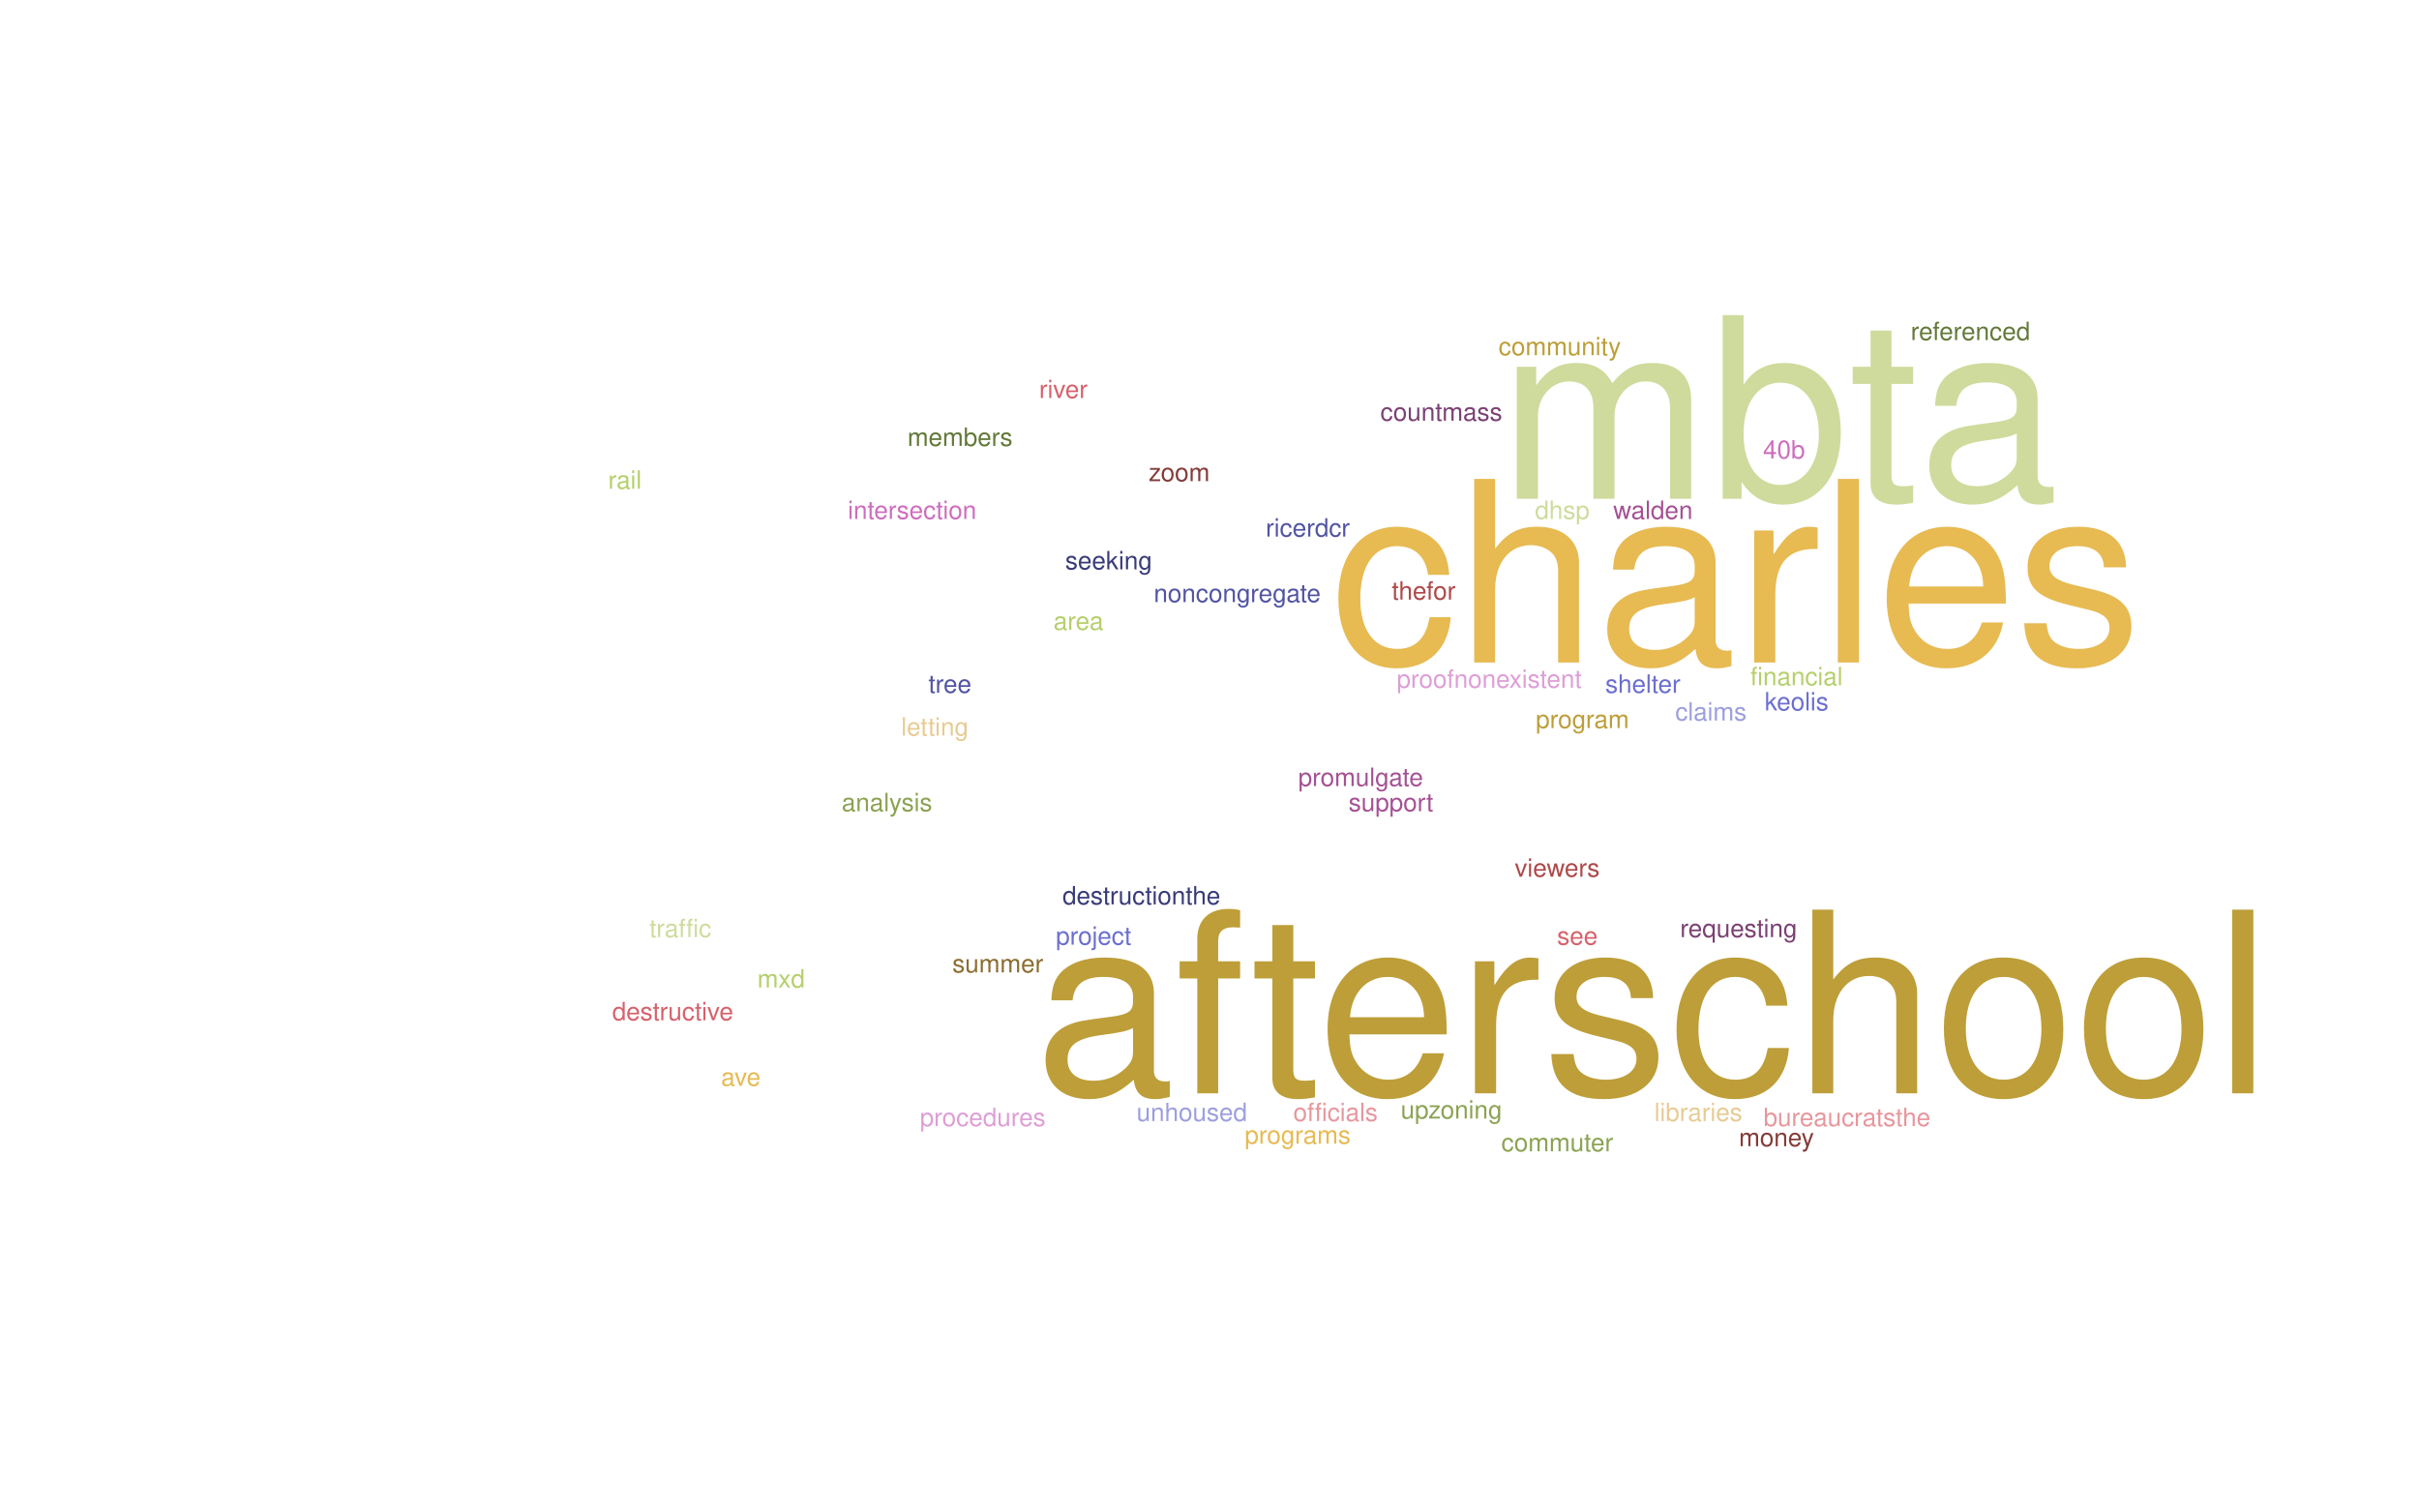
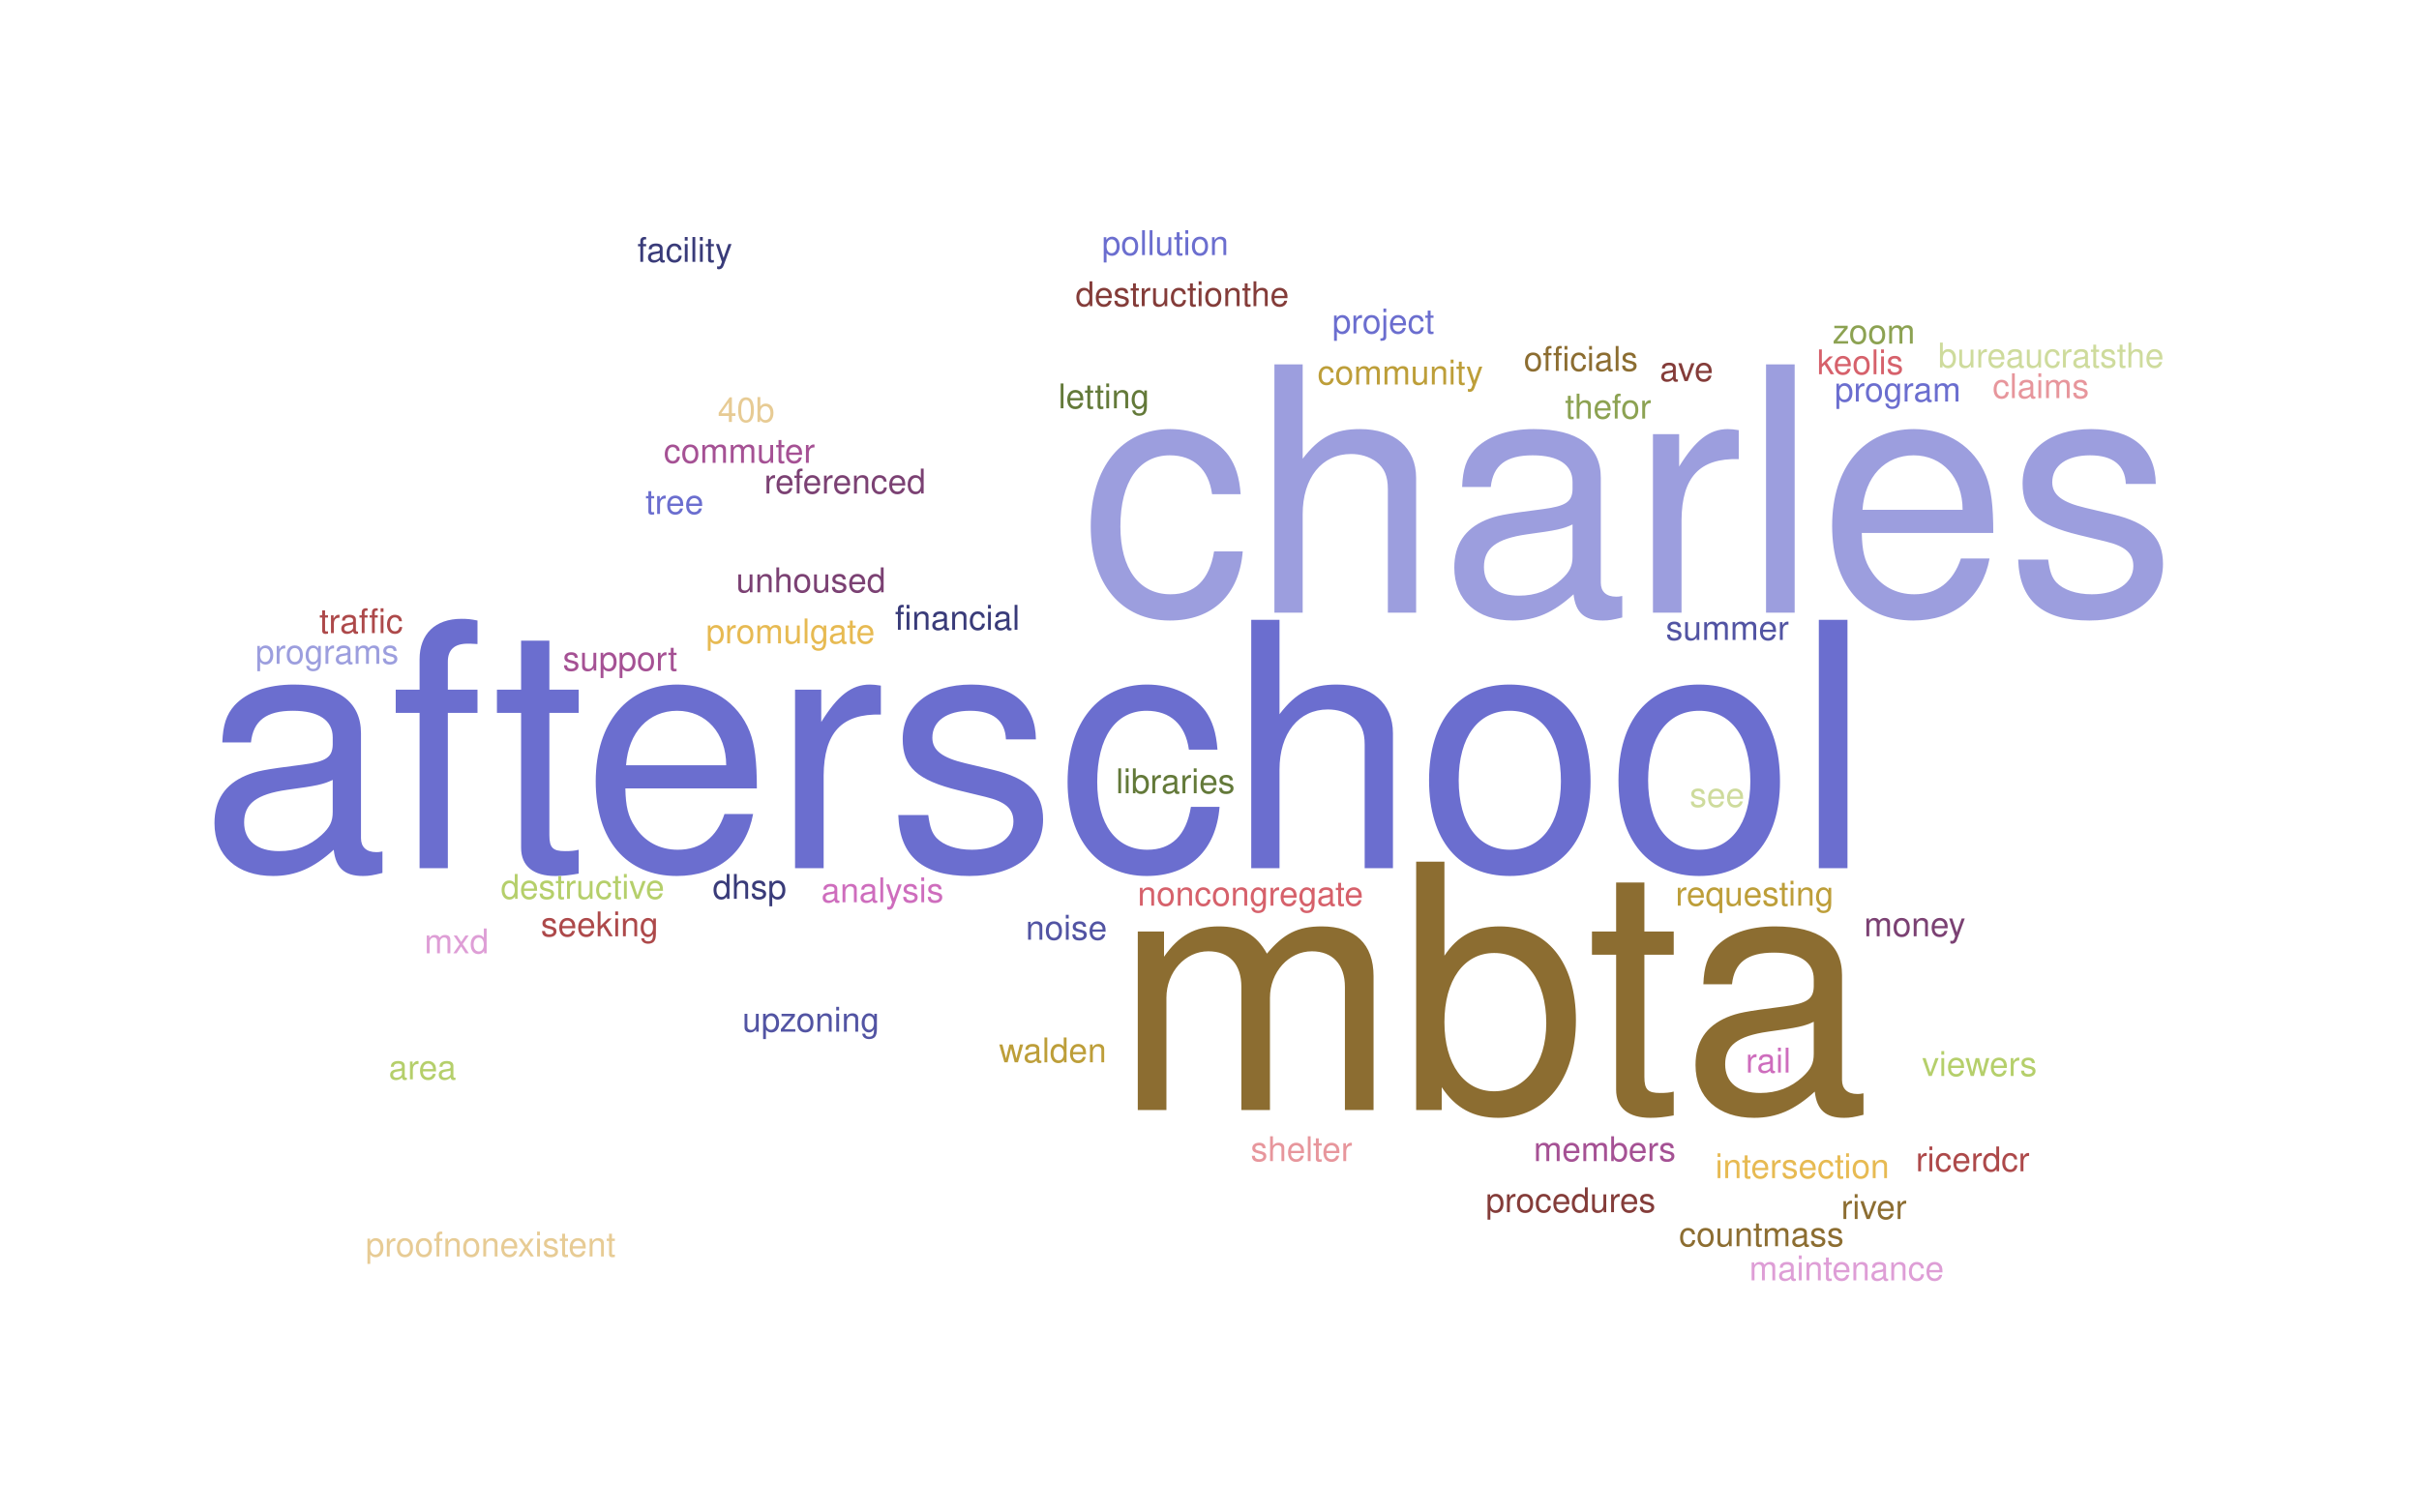
<svg xmlns="http://www.w3.org/2000/svg" width="960" height="600" version="1.1">
  <g />
-   <g transform="translate(480,300)scale(1,1)">
-     <text text-anchor="middle" transform="translate(-103,-25)" style="font-size: 10px; font-family: Helvetica; fill: rgb(82, 84, 163);">tree</text>
-     <text text-anchor="middle" transform="translate(96,144)" style="font-size: 10px; font-family: Helvetica; fill: rgb(140, 162, 82);">upzoning</text>
-     <text text-anchor="middle" transform="translate(4,-25)rotate(0)" style="font-size: 100px; font-family: Helvetica; fill: rgb(57, 59, 121);" />
-     <text text-anchor="middle" transform="translate(176,134)rotate(0)" style="font-size: 100px; font-family: Helvetica; fill: rgb(189, 158, 57);">afterschool</text>
-     <text text-anchor="middle" transform="translate(209,-37)rotate(0)" style="font-size: 100px; font-family: Helvetica; fill: rgb(231, 186, 82);">charles</text>
-     <text text-anchor="middle" transform="translate(226,-102)rotate(0)" style="font-size: 100px; font-family: Helvetica; fill: rgb(206, 219, 156);">mbta</text>
-     <text text-anchor="middle" transform="translate(-109,-8)rotate(0)" style="font-size: 10px; font-family: Helvetica; fill: rgb(231, 203, 148);">letting</text>
-     <text text-anchor="middle" transform="translate(-12,-109)rotate(0)" style="font-size: 10px; font-family: Helvetica; fill: rgb(132, 60, 57);">zoom</text>
-     <text text-anchor="middle" transform="translate(138,48)rotate(0)" style="font-size: 10px; font-family: Helvetica; fill: rgb(173, 73, 74);">viewers</text>
-     <text text-anchor="middle" transform="translate(146,75)rotate(0)" style="font-size: 10px; font-family: Helvetica; fill: rgb(214, 97, 107);">see</text>
-     <text text-anchor="middle" transform="translate(50,145)rotate(0)" style="font-size: 10px; font-family: Helvetica; fill: rgb(231, 150, 156);">officials</text>
-     <text text-anchor="middle" transform="translate(210,72)rotate(0)" style="font-size: 10px; font-family: Helvetica; fill: rgb(123, 65, 115);">requesting</text>
-     <text text-anchor="middle" transform="translate(60,12)rotate(0)" style="font-size: 10px; font-family: Helvetica; fill: rgb(165, 81, 148);">promulgate</text>
-     <text text-anchor="middle" transform="translate(228,-118)rotate(0)" style="font-size: 10px; font-family: Helvetica; fill: rgb(206, 109, 189);">40b</text>
-     <text text-anchor="middle" transform="translate(-46,75)rotate(0)" style="font-size: 10px; font-family: Helvetica; fill: rgb(107, 110, 207);">project</text>
-     <text text-anchor="middle" transform="translate(-90,147)rotate(0)" style="font-size: 10px; font-family: Helvetica; fill: rgb(222, 158, 214);">procedures</text>
-     <text text-anchor="middle" transform="translate(72,22)rotate(0)" style="font-size: 10px; font-family: Helvetica; fill: rgb(165, 81, 148);">support</text>
-     <text text-anchor="middle" transform="translate(-40,-74)rotate(0)" style="font-size: 10px; font-family: Helvetica; fill: rgb(57, 59, 121);">seeking</text>
-     <text text-anchor="middle" transform="translate(11,-61)rotate(0)" style="font-size: 10px; font-family: Helvetica; fill: rgb(82, 84, 163);">noncongregate</text>
-     <text text-anchor="middle" transform="translate(172,-25)rotate(0)" style="font-size: 10px; font-family: Helvetica; fill: rgb(107, 110, 207);">shelter</text>
-     <text text-anchor="middle" transform="translate(-7,145)rotate(0)" style="font-size: 10px; font-family: Helvetica; fill: rgb(156, 158, 222);">unhoused</text>
-     <text text-anchor="middle" transform="translate(139,-159)rotate(0)" style="font-size: 10px; font-family: Helvetica; fill: rgb(189, 158, 57);">community</text>
-     <text text-anchor="middle" transform="translate(-99,-123)rotate(0)" style="font-size: 10px; font-family: Helvetica; fill: rgb(99, 121, 57);">members</text>
-     <text text-anchor="middle" transform="translate(233,-28)rotate(0)" style="font-size: 10px; font-family: Helvetica; fill: rgb(181, 207, 107);">financial</text>
-     <text text-anchor="middle" transform="translate(-128,22)rotate(0)" style="font-size: 10px; font-family: Helvetica; fill: rgb(140, 162, 82);">analysis</text>
-     <text text-anchor="middle" transform="translate(-170,92)rotate(0)" style="font-size: 10px; font-family: Helvetica; fill: rgb(181, 207, 107);">mxd</text>
-     <text text-anchor="middle" transform="translate(140,-94)rotate(0)" style="font-size: 10px; font-family: Helvetica; fill: rgb(206, 219, 156);">dhsp</text>
-     <text text-anchor="middle" transform="translate(-84,86)rotate(0)" style="font-size: 10px; font-family: Helvetica; fill: rgb(140, 109, 49);">summer</text>
-     <text text-anchor="middle" transform="translate(148,-11)rotate(0)" style="font-size: 10px; font-family: Helvetica; fill: rgb(189, 158, 57);">program</text>
-     <text text-anchor="middle" transform="translate(35,154)rotate(0)" style="font-size: 10px; font-family: Helvetica; fill: rgb(231, 186, 82);">programs</text>
-     <text text-anchor="middle" transform="translate(194,145)rotate(0)" style="font-size: 10px; font-family: Helvetica; fill: rgb(231, 203, 148);">libraries</text>
-     <text text-anchor="middle" transform="translate(225,155)rotate(0)" style="font-size: 10px; font-family: Helvetica; fill: rgb(132, 60, 57);">money</text>
-     <text text-anchor="middle" transform="translate(85,-62)rotate(0)" style="font-size: 10px; font-family: Helvetica; fill: rgb(173, 73, 74);">thefor</text>
-     <text text-anchor="middle" transform="translate(-213,105)rotate(0)" style="font-size: 10px; font-family: Helvetica; fill: rgb(214, 97, 107);">destructive</text>
-     <text text-anchor="middle" transform="translate(253,147)rotate(0)" style="font-size: 10px; font-family: Helvetica; fill: rgb(231, 150, 156);">bureaucratsthe</text>
-     <text text-anchor="middle" transform="translate(-58,-142)rotate(0)" style="font-size: 10px; font-family: Helvetica; fill: rgb(214, 97, 107);">river</text>
-     <text text-anchor="middle" transform="translate(-210,72)rotate(0)" style="font-size: 10px; font-family: Helvetica; fill: rgb(206, 219, 156);">traffic</text>
-     <text text-anchor="middle" transform="translate(92,-133)rotate(0)" style="font-size: 10px; font-family: Helvetica; fill: rgb(123, 65, 115);">countmass</text>
-     <text text-anchor="middle" transform="translate(-186,131)rotate(0)" style="font-size: 10px; font-family: Helvetica; fill: rgb(231, 186, 82);">ave</text>
-     <text text-anchor="middle" transform="translate(176,-94)rotate(0)" style="font-size: 10px; font-family: Helvetica; fill: rgb(165, 81, 148);">walden</text>
-     <text text-anchor="middle" transform="translate(-118,-94)rotate(0)" style="font-size: 10px; font-family: Helvetica; fill: rgb(206, 109, 189);">intersection</text>
-     <text text-anchor="middle" transform="translate(-52,-50)rotate(0)" style="font-size: 10px; font-family: Helvetica; fill: rgb(181, 207, 107);">area</text>
-     <text text-anchor="middle" transform="translate(111,-27)rotate(0)" style="font-size: 10px; font-family: Helvetica; fill: rgb(222, 158, 214);">proofnonexistent</text>
-     <text text-anchor="middle" transform="translate(-27,59)rotate(0)" style="font-size: 10px; font-family: Helvetica; fill: rgb(57, 59, 121);">destructionthe</text>
-     <text text-anchor="middle" transform="translate(39,-87)rotate(0)" style="font-size: 10px; font-family: Helvetica; fill: rgb(82, 84, 163);">ricerdcr</text>
-     <text text-anchor="middle" transform="translate(233,-18)rotate(0)" style="font-size: 10px; font-family: Helvetica; fill: rgb(107, 110, 207);">keolis</text>
-     <text text-anchor="middle" transform="translate(199,-14)rotate(0)" style="font-size: 10px; font-family: Helvetica; fill: rgb(156, 158, 222);">claims</text>
-     <text text-anchor="middle" transform="translate(302,-165)rotate(0)" style="font-size: 10px; font-family: Helvetica; fill: rgb(99, 121, 57);">referenced</text>
-     <text text-anchor="middle" transform="translate(138,157)rotate(0)" style="font-size: 10px; font-family: Helvetica; fill: rgb(140, 162, 82);">commuter</text>
-     <text text-anchor="middle" transform="translate(-232,-106)rotate(0)" style="font-size: 10px; font-family: Helvetica; fill: rgb(181, 207, 107);">rail</text>
+   <g transform="translate(480,300)scale(1.352113,1.352113)">
+     <text text-anchor="middle" transform="translate(-157,-71)" style="font-size: 10px; font-family: Helvetica; fill: rgb(107, 110, 207);">tree</text>
+     <text text-anchor="middle" transform="translate(-95,-136)" style="font-size: 100px; font-family: Helvetica; fill: rgb(82, 84, 163);" />
+     <text text-anchor="middle" transform="translate(-117,81)" style="font-size: 10px; font-family: Helvetica; fill: rgb(82, 84, 163);">upzoning</text>
+     <text text-anchor="middle" transform="translate(-51,33)rotate(0)" style="font-size: 100px; font-family: Helvetica; fill: rgb(107, 110, 207);">afterschool</text>
+     <text text-anchor="middle" transform="translate(123,-42)rotate(0)" style="font-size: 100px; font-family: Helvetica; fill: rgb(156, 158, 222);">charles</text>
+     <text text-anchor="middle" transform="translate(83,104)rotate(0)" style="font-size: 100px; font-family: Helvetica; fill: rgb(140, 109, 49);">mbta</text>
+     <text text-anchor="middle" transform="translate(-31,-102)rotate(0)" style="font-size: 10px; font-family: Helvetica; fill: rgb(99, 121, 57);">letting</text>
+     <text text-anchor="middle" transform="translate(195,-121)rotate(0)" style="font-size: 10px; font-family: Helvetica; fill: rgb(140, 162, 82);">zoom</text>
+     <text text-anchor="middle" transform="translate(226,94)rotate(0)" style="font-size: 10px; font-family: Helvetica; fill: rgb(181, 207, 107);">viewers</text>
+     <text text-anchor="middle" transform="translate(149,15)rotate(0)" style="font-size: 10px; font-family: Helvetica; fill: rgb(206, 219, 156);">see</text>
+     <text text-anchor="middle" transform="translate(109,-113)rotate(0)" style="font-size: 10px; font-family: Helvetica; fill: rgb(140, 109, 49);">officials</text>
+     <text text-anchor="middle" transform="translate(160,44)rotate(0)" style="font-size: 10px; font-family: Helvetica; fill: rgb(189, 158, 57);">requesting</text>
+     <text text-anchor="middle" transform="translate(-123,-33)rotate(0)" style="font-size: 10px; font-family: Helvetica; fill: rgb(231, 186, 82);">promulgate</text>
+     <text text-anchor="middle" transform="translate(-136,-98)rotate(0)" style="font-size: 10px; font-family: Helvetica; fill: rgb(231, 203, 148);">40b</text>
+     <text text-anchor="middle" transform="translate(51,-124)rotate(0)" style="font-size: 10px; font-family: Helvetica; fill: rgb(107, 110, 207);">project</text>
+     <text text-anchor="middle" transform="translate(106,134)rotate(0)" style="font-size: 10px; font-family: Helvetica; fill: rgb(132, 60, 57);">procedures</text>
+     <text text-anchor="middle" transform="translate(-173,-25)rotate(0)" style="font-size: 10px; font-family: Helvetica; fill: rgb(165, 81, 148);">support</text>
+     <text text-anchor="middle" transform="translate(-179,53)rotate(0)" style="font-size: 10px; font-family: Helvetica; fill: rgb(173, 73, 74);">seeking</text>
+     <text text-anchor="middle" transform="translate(12,44)rotate(0)" style="font-size: 10px; font-family: Helvetica; fill: rgb(214, 97, 107);">noncongregate</text>
+     <text text-anchor="middle" transform="translate(27,119)rotate(0)" style="font-size: 10px; font-family: Helvetica; fill: rgb(231, 150, 156);">shelter</text>
+     <text text-anchor="middle" transform="translate(-117,-48)rotate(0)" style="font-size: 10px; font-family: Helvetica; fill: rgb(123, 65, 115);">unhoused</text>
+     <text text-anchor="middle" transform="translate(56,-109)rotate(0)" style="font-size: 10px; font-family: Helvetica; fill: rgb(189, 158, 57);">community</text>
+     <text text-anchor="middle" transform="translate(116,119)rotate(0)" style="font-size: 10px; font-family: Helvetica; fill: rgb(165, 81, 148);">members</text>
+     <text text-anchor="middle" transform="translate(-74,-37)rotate(0)" style="font-size: 10px; font-family: Helvetica; fill: rgb(57, 59, 121);">financial</text>
+     <text text-anchor="middle" transform="translate(-96,43)rotate(0)" style="font-size: 10px; font-family: Helvetica; fill: rgb(206, 109, 189);">analysis</text>
+     <text text-anchor="middle" transform="translate(-221,58)rotate(0)" style="font-size: 10px; font-family: Helvetica; fill: rgb(222, 158, 214);">mxd</text>
+     <text text-anchor="middle" transform="translate(-135,42)rotate(0)" style="font-size: 10px; font-family: Helvetica; fill: rgb(57, 59, 121);">dhsp</text>
+     <text text-anchor="middle" transform="translate(152,-34)rotate(0)" style="font-size: 10px; font-family: Helvetica; fill: rgb(82, 84, 163);">summer</text>
+     <text text-anchor="middle" transform="translate(202,-104)rotate(0)" style="font-size: 10px; font-family: Helvetica; fill: rgb(107, 110, 207);">program</text>
+     <text text-anchor="middle" transform="translate(-259,-27)rotate(0)" style="font-size: 10px; font-family: Helvetica; fill: rgb(156, 158, 222);">programs</text>
+     <text text-anchor="middle" transform="translate(-10,11)rotate(0)" style="font-size: 10px; font-family: Helvetica; fill: rgb(99, 121, 57);">libraries</text>
+     <text text-anchor="middle" transform="translate(207,53)rotate(0)" style="font-size: 10px; font-family: Helvetica; fill: rgb(123, 65, 115);">money</text>
+     <text text-anchor="middle" transform="translate(117,-99)rotate(0)" style="font-size: 10px; font-family: Helvetica; fill: rgb(140, 162, 82);">thefor</text>
+     <text text-anchor="middle" transform="translate(-184,42)rotate(0)" style="font-size: 10px; font-family: Helvetica; fill: rgb(181, 207, 107);">destructive</text>
+     <text text-anchor="middle" transform="translate(247,-114)rotate(0)" style="font-size: 10px; font-family: Helvetica; fill: rgb(206, 219, 156);">bureaucratsthe</text>
+     <text text-anchor="middle" transform="translate(195,136)rotate(0)" style="font-size: 10px; font-family: Helvetica; fill: rgb(140, 109, 49);">river</text>
+     <text text-anchor="middle" transform="translate(-249,-36)rotate(0)" style="font-size: 10px; font-family: Helvetica; fill: rgb(173, 73, 74);">traffic</text>
+     <text text-anchor="middle" transform="translate(162,144)rotate(0)" style="font-size: 10px; font-family: Helvetica; fill: rgb(140, 109, 49);">countmass</text>
+     <text text-anchor="middle" transform="translate(140,-110)rotate(0)" style="font-size: 10px; font-family: Helvetica; fill: rgb(132, 60, 57);">ave</text>
+     <text text-anchor="middle" transform="translate(-46,90)rotate(0)" style="font-size: 10px; font-family: Helvetica; fill: rgb(189, 158, 57);">walden</text>
+     <text text-anchor="middle" transform="translate(174,124)rotate(0)" style="font-size: 10px; font-family: Helvetica; fill: rgb(231, 186, 82);">intersection</text>
+     <text text-anchor="middle" transform="translate(-231,95)rotate(0)" style="font-size: 10px; font-family: Helvetica; fill: rgb(181, 207, 107);">area</text>
+     <text text-anchor="middle" transform="translate(-211,147)rotate(0)" style="font-size: 10px; font-family: Helvetica; fill: rgb(231, 203, 148);">proofnonexistent</text>
+     <text text-anchor="middle" transform="translate(-8,-132)rotate(0)" style="font-size: 10px; font-family: Helvetica; fill: rgb(132, 60, 57);">destructionthe</text>
+     <text text-anchor="middle" transform="translate(224,122)rotate(0)" style="font-size: 10px; font-family: Helvetica; fill: rgb(173, 73, 74);">ricerdcr</text>
+     <text text-anchor="middle" transform="translate(191,-112)rotate(0)" style="font-size: 10px; font-family: Helvetica; fill: rgb(214, 97, 107);">keolis</text>
+     <text text-anchor="middle" transform="translate(244,-105)rotate(0)" style="font-size: 10px; font-family: Helvetica; fill: rgb(231, 150, 156);">claims</text>
+     <text text-anchor="middle" transform="translate(-107,-77)rotate(0)" style="font-size: 10px; font-family: Helvetica; fill: rgb(123, 65, 115);">referenced</text>
+     <text text-anchor="middle" transform="translate(-138,-86)rotate(0)" style="font-size: 10px; font-family: Helvetica; fill: rgb(165, 81, 148);">commuter</text>
+     <text text-anchor="middle" transform="translate(164,93)rotate(0)" style="font-size: 10px; font-family: Helvetica; fill: rgb(206, 109, 189);">rail</text>
+     <text text-anchor="middle" transform="translate(187,154)rotate(0)" style="font-size: 10px; font-family: Helvetica; fill: rgb(222, 158, 214);">maintenance</text>
+     <text text-anchor="middle" transform="translate(-154,-145)rotate(0)" style="font-size: 10px; font-family: Helvetica; fill: rgb(57, 59, 121);">facility</text>
+     <text text-anchor="middle" transform="translate(-42,54)rotate(0)" style="font-size: 10px; font-family: Helvetica; fill: rgb(82, 84, 163);">noise</text>
+     <text text-anchor="middle" transform="translate(-13,-147)rotate(0)" style="font-size: 10px; font-family: Helvetica; fill: rgb(107, 110, 207);">pollution</text>
  </g>
</svg>
